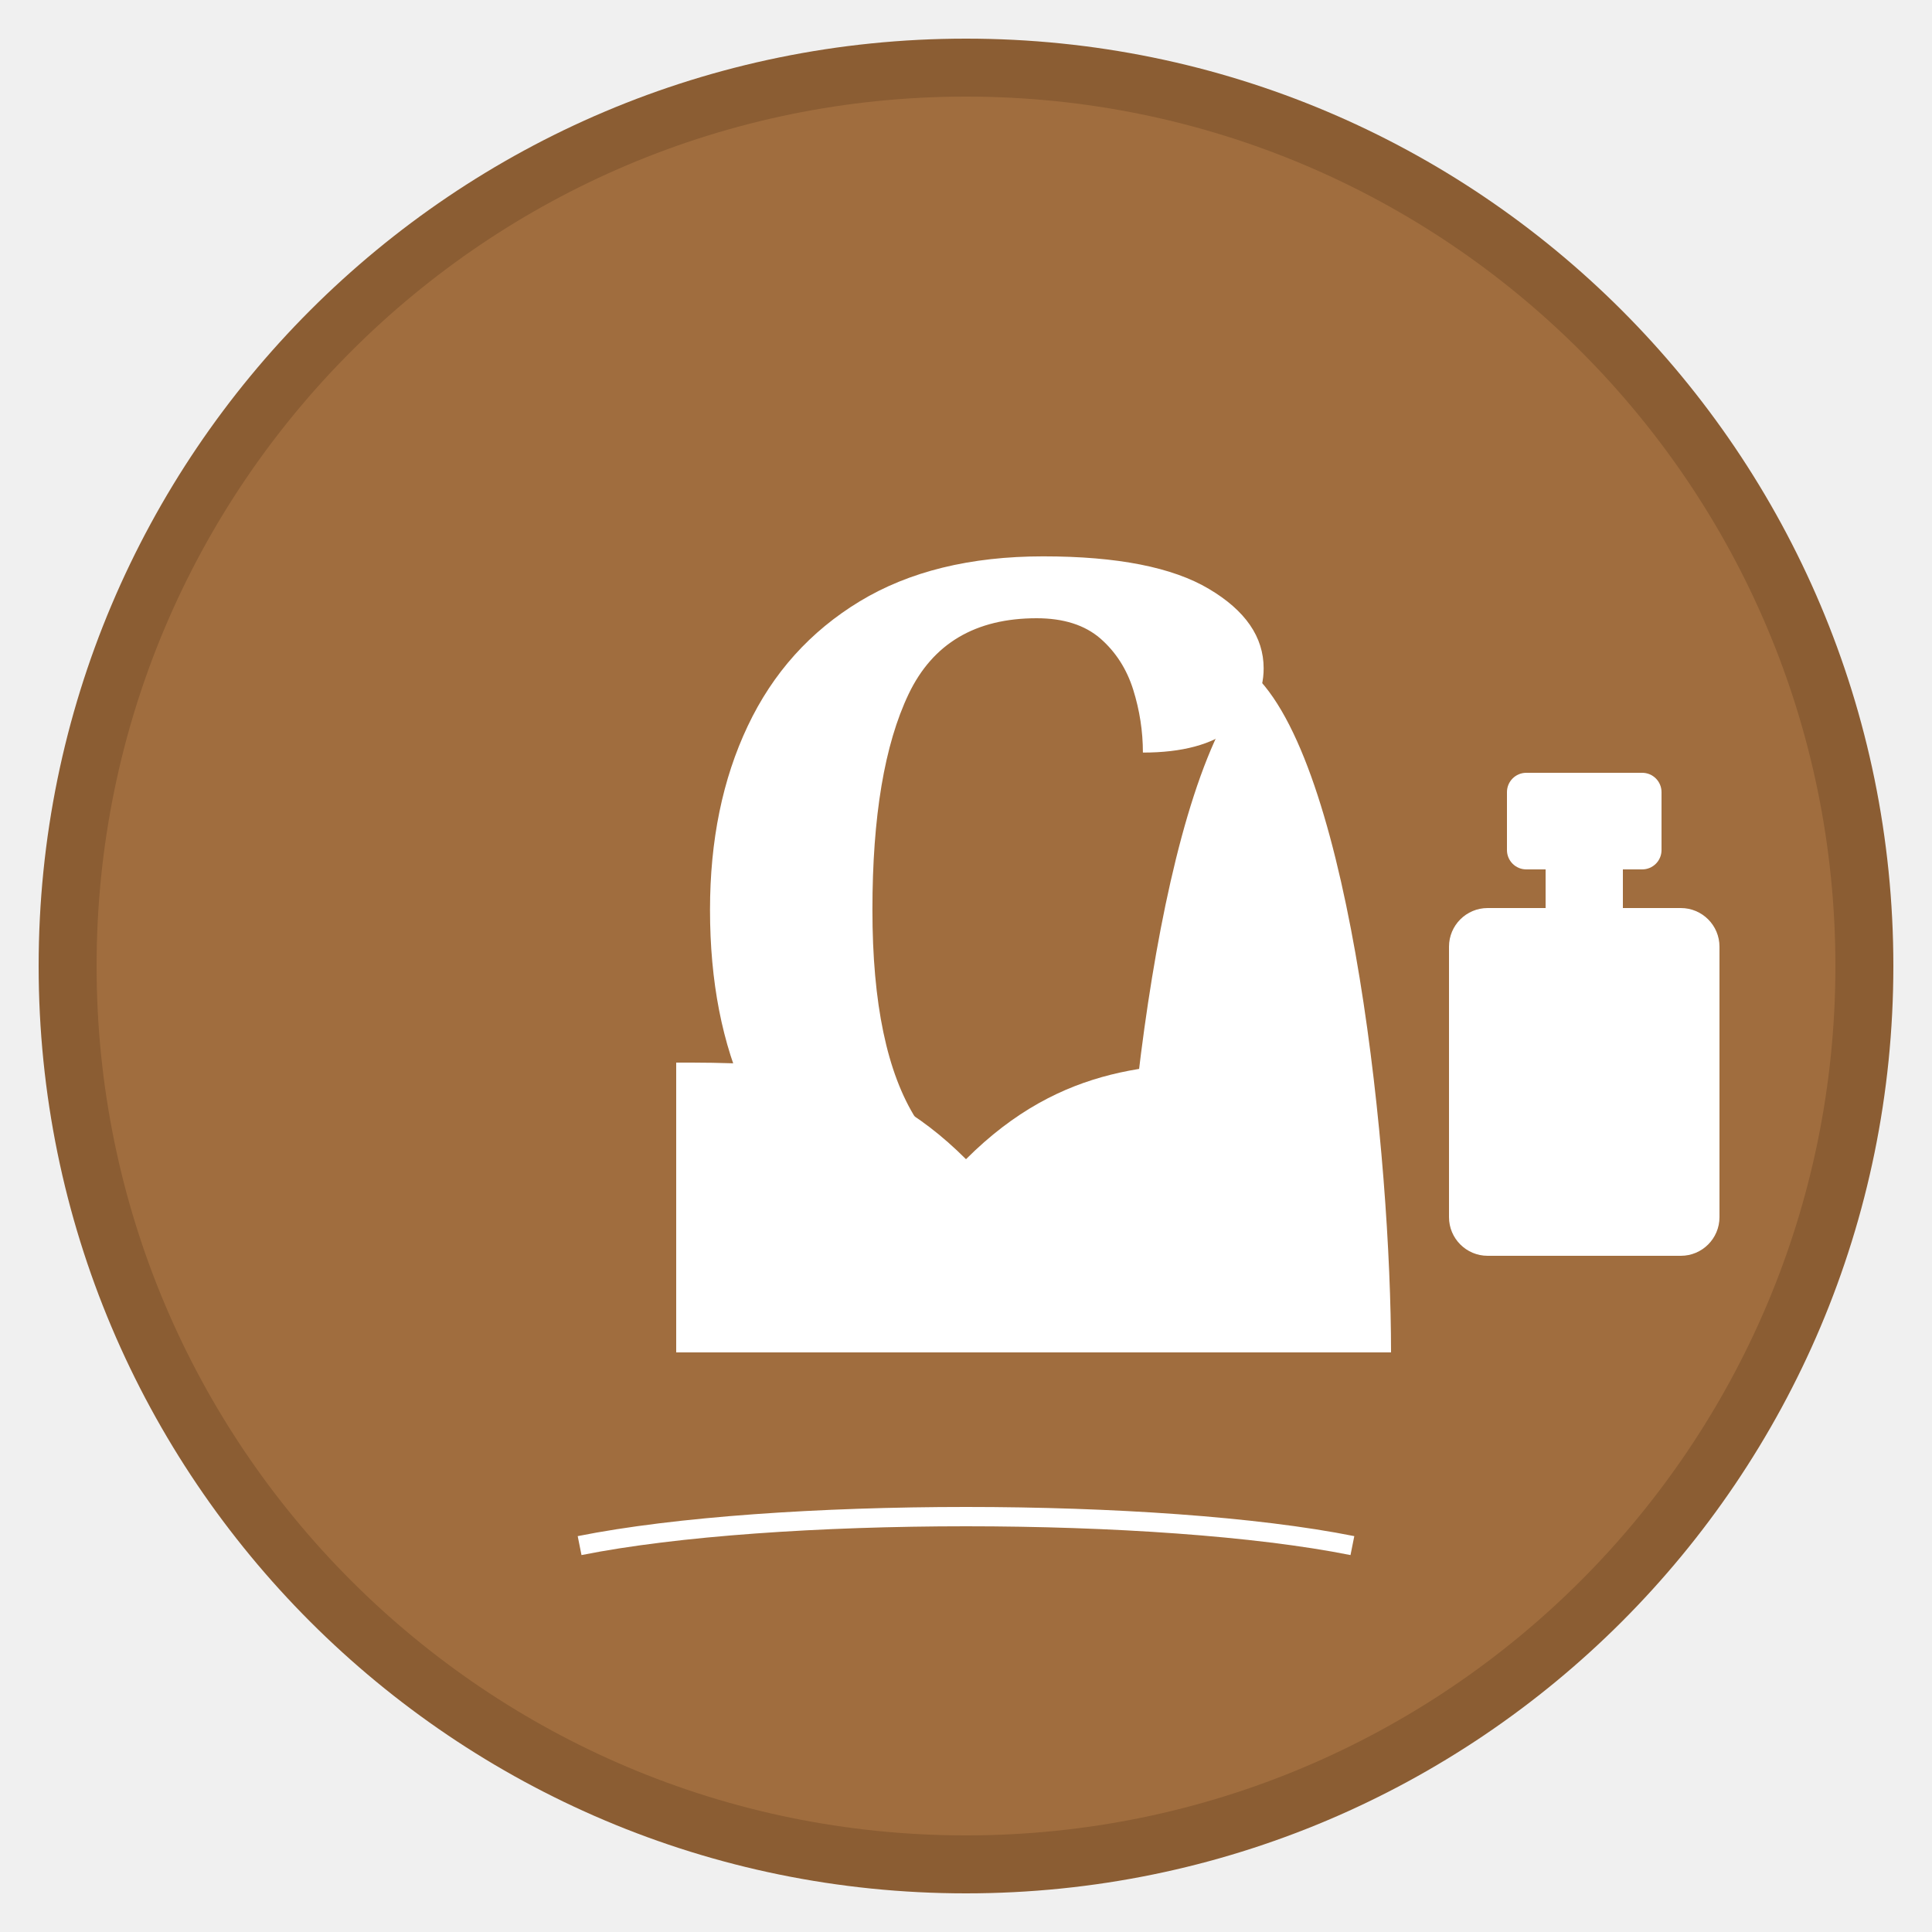
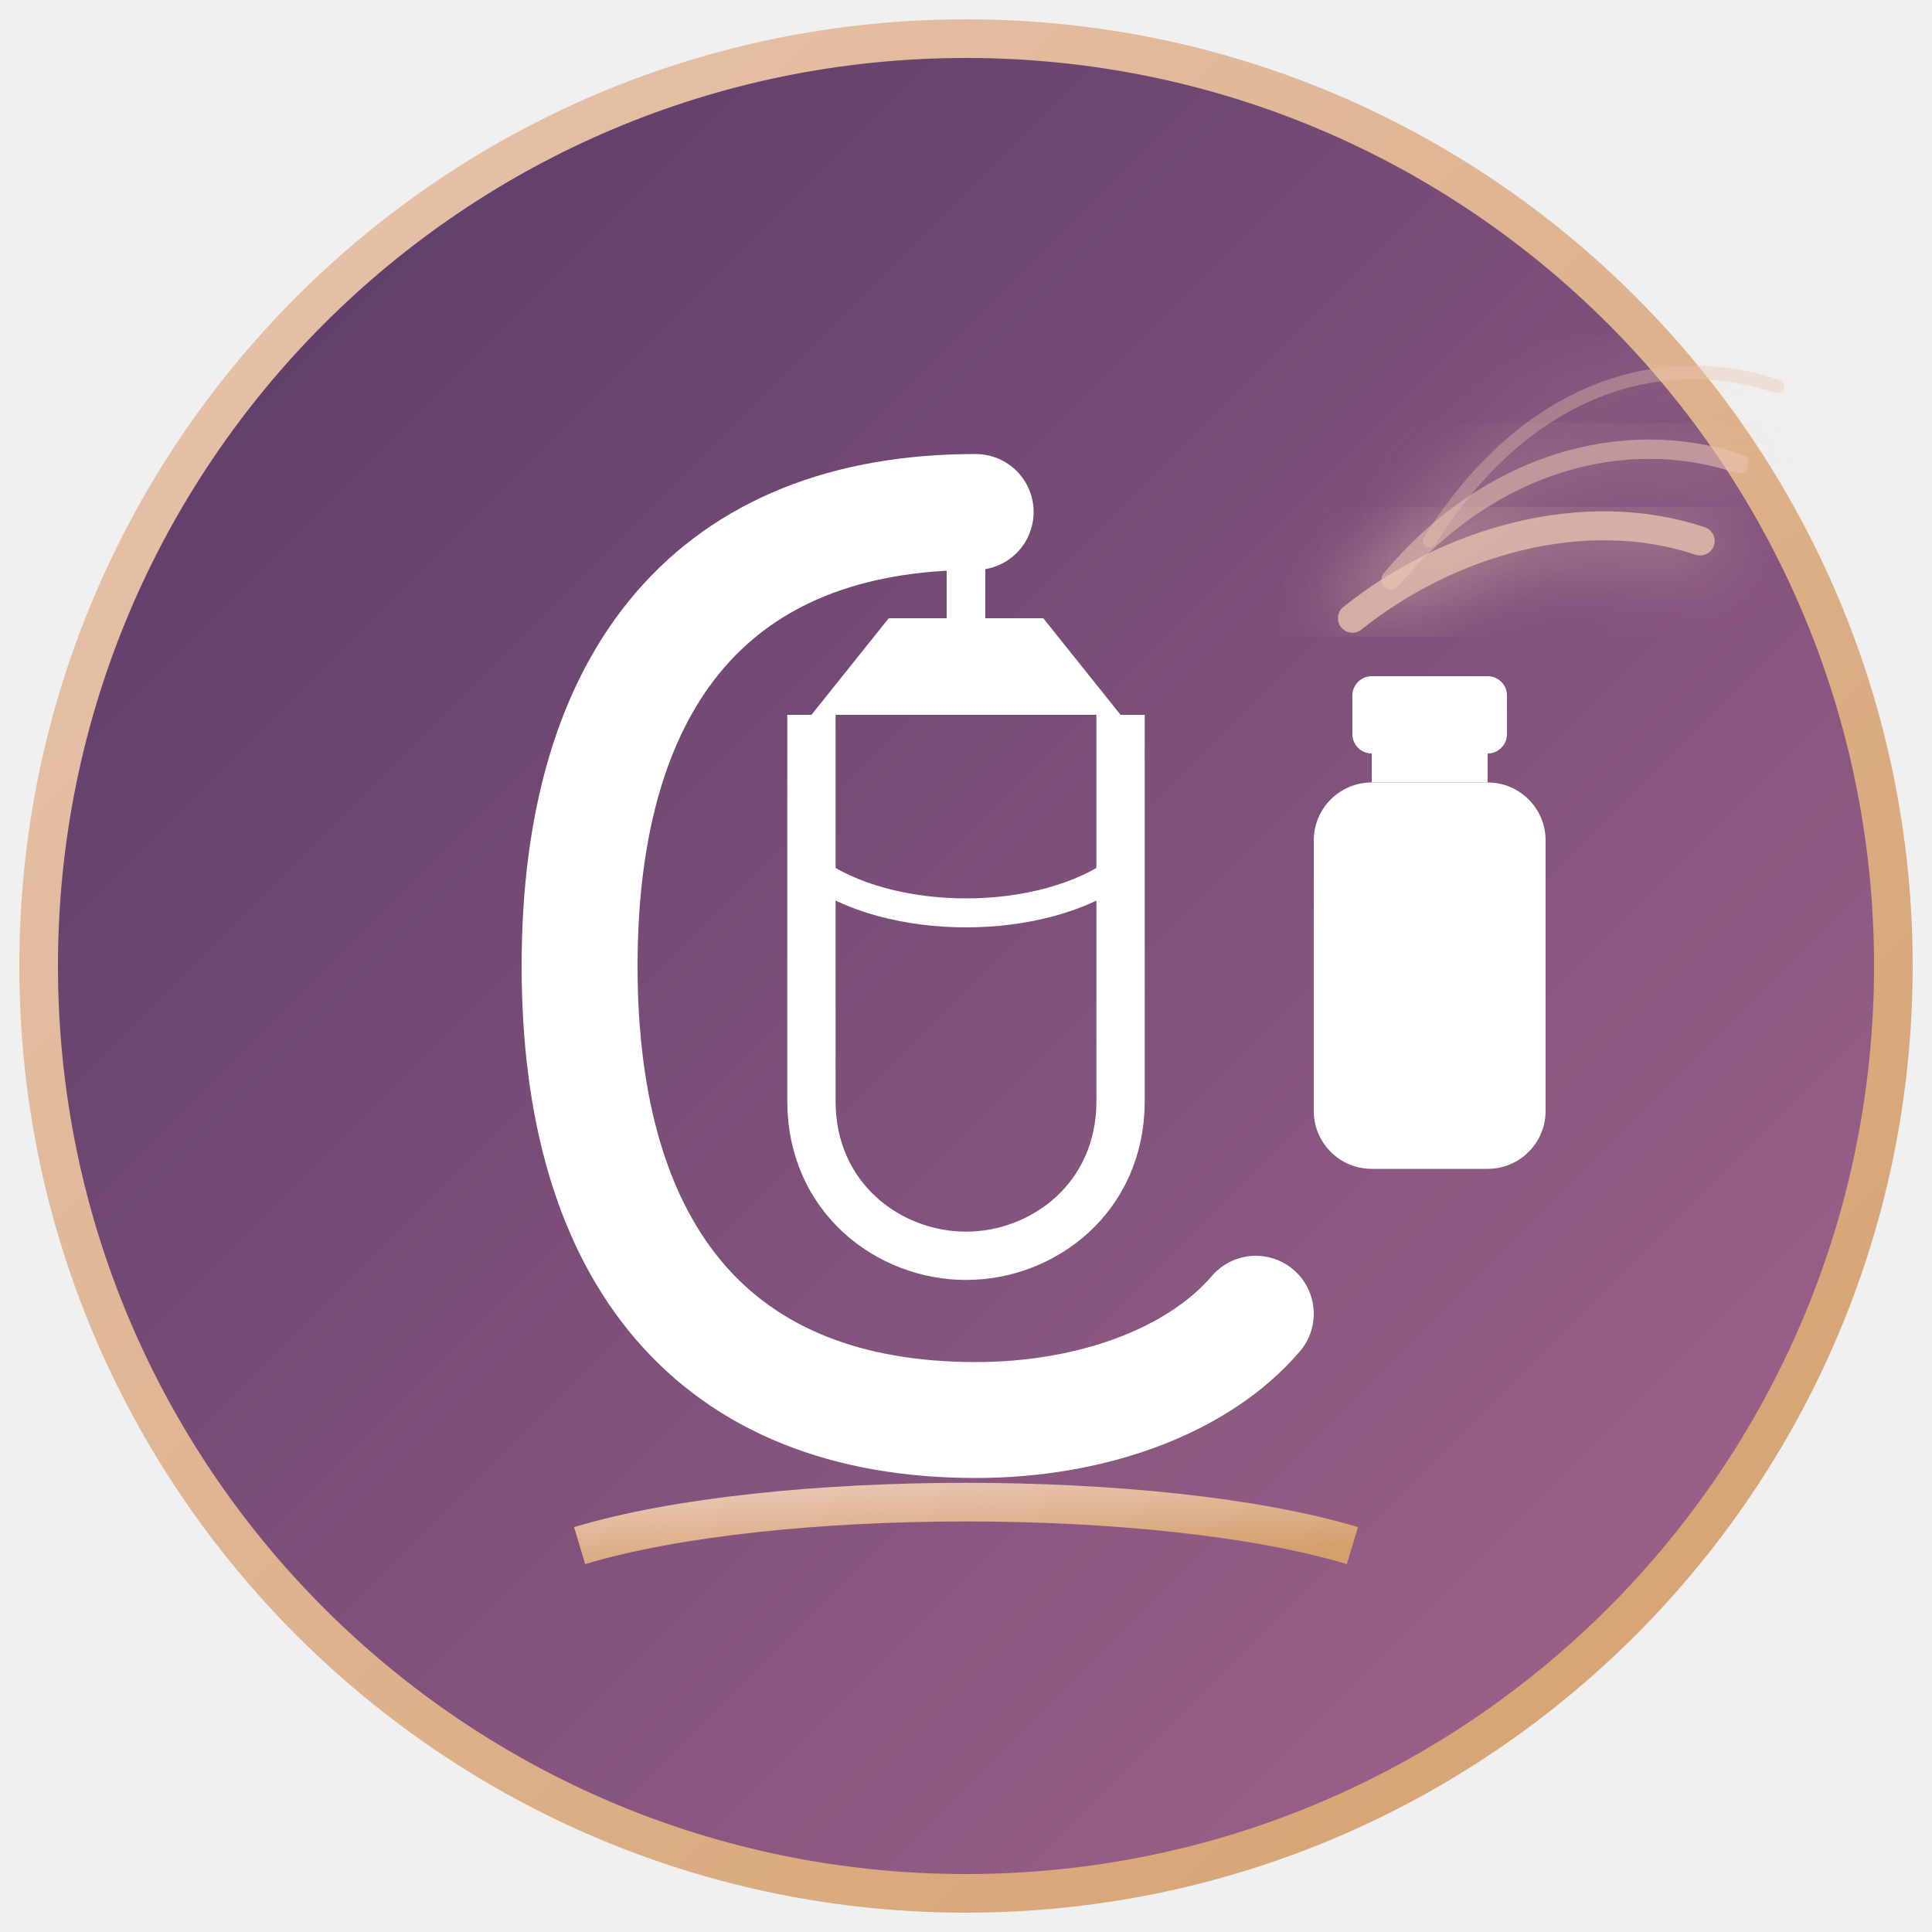
<svg xmlns="http://www.w3.org/2000/svg" width="100" height="100" viewBox="0 0 100 100">
-   <style>
-     .text { font-family: 'Playfair Display', serif; fill: #ffffff; }
-     .perfume-bottle { fill: #ffffff; }
-     .dress { fill: #ffffff; }
-   </style>
-   <circle cx="50" cy="50" r="48" fill="#8b5d33" />
-   <circle cx="50" cy="50" r="45" fill="#a06d3e" />
-   <text x="34" y="65" font-size="50" class="text" font-weight="bold">C</text>
-   <path class="dress" d="M65 35 C70 40, 72 60, 72 70 L58 70 C58 60, 60 40, 65 35 Z" />
-   <path class="dress" d="M65 55 C60 55, 55 55, 50 60 C45 55, 40 55, 35 55 L35 70 L65 70 Z" />
-   <rect class="perfume-bottle" x="78" y="40" width="8" height="5" rx="1" />
-   <rect class="perfume-bottle" x="80" y="45" width="4" height="2" />
-   <rect class="perfume-bottle" x="75" y="47" width="14" height="18" rx="2" />
-   <path stroke="#ffffff" stroke-width="1" fill="none" d="M30 80 C40 78, 60 78, 70 80" />
+   <defs>
+     <linearGradient id="bgGradient" x1="0%" y1="0%" x2="100%" y2="100%">
+       <stop offset="0%" stop-color="#553965" />
+       <stop offset="100%" stop-color="#A5678E" />
+     </linearGradient>
+     <linearGradient id="goldGradient" x1="0%" y1="0%" x2="100%" y2="100%">
+       <stop offset="0%" stop-color="#E8C5B0" />
+       <stop offset="100%" stop-color="#D4A06C" />
+     </linearGradient>
+     <filter id="glow" x="-20%" y="-20%" width="140%" height="140%">
+       <feGaussianBlur stdDeviation="2" result="blur" />
+       <feComposite in="SourceGraphic" in2="blur" operator="over" />
+     </filter>
+   </defs>
+   <circle cx="50" cy="50" r="48" fill="url(#bgGradient)" />
+   <circle cx="50" cy="50" r="48" fill="none" stroke="url(#goldGradient)" stroke-width="2" />
+   <path d="M50.5,26.5 C37,26.5 30,35 30,50 C30,65 37,73.5 50.5,73.5 C56.5,73.5 62,71.5 65,68" fill="none" stroke="#ffffff" stroke-width="6" stroke-linecap="round" />
+   <path d="M70,32 C75,28 82,26 88,28" fill="none" stroke="#E8C5B0" stroke-width="1.5" stroke-linecap="round" filter="url(#glow)" opacity="0.8" />
+   <path d="M72,30 C77,24 84,22 90,24" fill="none" stroke="#E8C5B0" stroke-width="1" stroke-linecap="round" filter="url(#glow)" opacity="0.6" />
+   <path d="M74,28 C79,20 86,18 92,20" fill="none" stroke="#E8C5B0" stroke-width="0.7" stroke-linecap="round" filter="url(#glow)" opacity="0.4" />
+   <rect x="70" y="35" width="8" height="4" rx="1" fill="#ffffff" />
+   <rect x="71" y="39" width="6" height="1.5" fill="#ffffff" />
+   <rect x="68" y="40.5" width="12" height="20" rx="3" fill="#ffffff" />
+   <path d="M46,32 L54,32 L58,37 L42,37 Z" fill="#ffffff" />
+   <path d="M50,32 L50,27" stroke="#ffffff" stroke-width="2" />
+   <path d="M42,37 L42,57 C42,62 46,65 50,65 C54,65 58,62 58,57 L58,37" fill="none" stroke="#ffffff" stroke-width="2.5" />
+   <path d="M42,45 C46,48 54,48 58,45" fill="none" stroke="#ffffff" stroke-width="1.5" />
+   <path d="M30,80 C40,77 60,77 70,80" stroke="url(#goldGradient)" stroke-width="2" fill="none" />
</svg>
